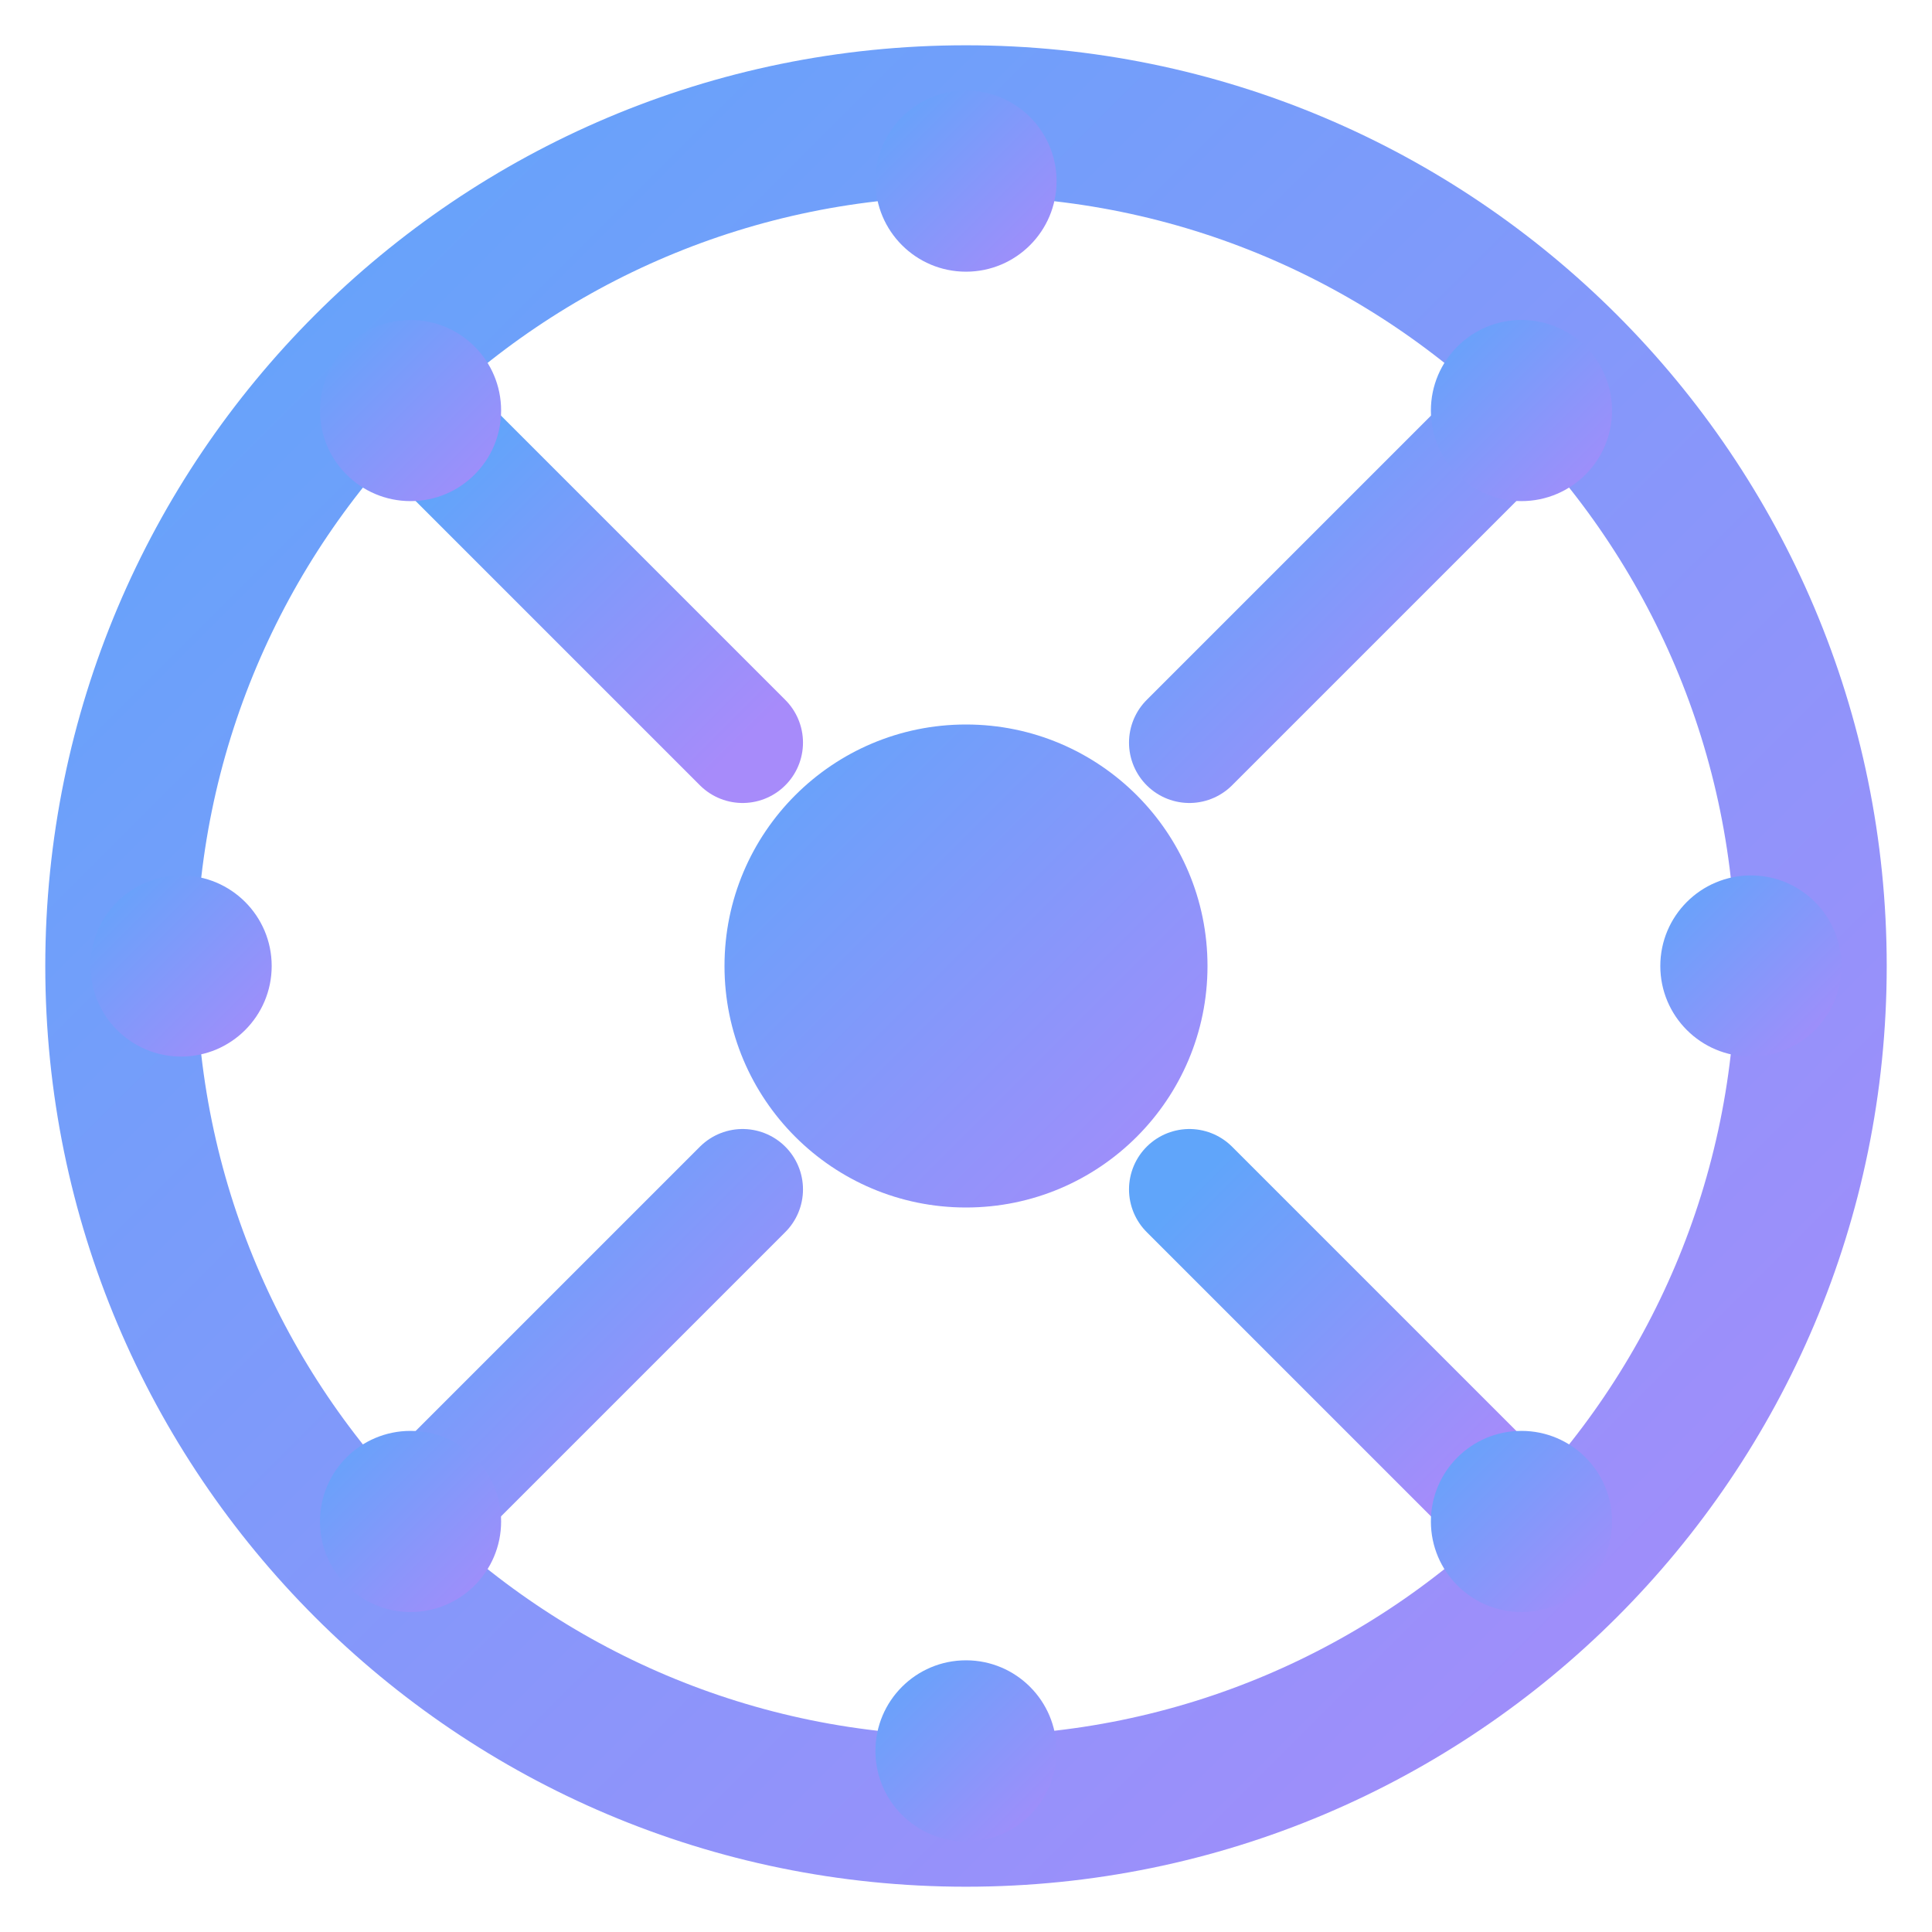
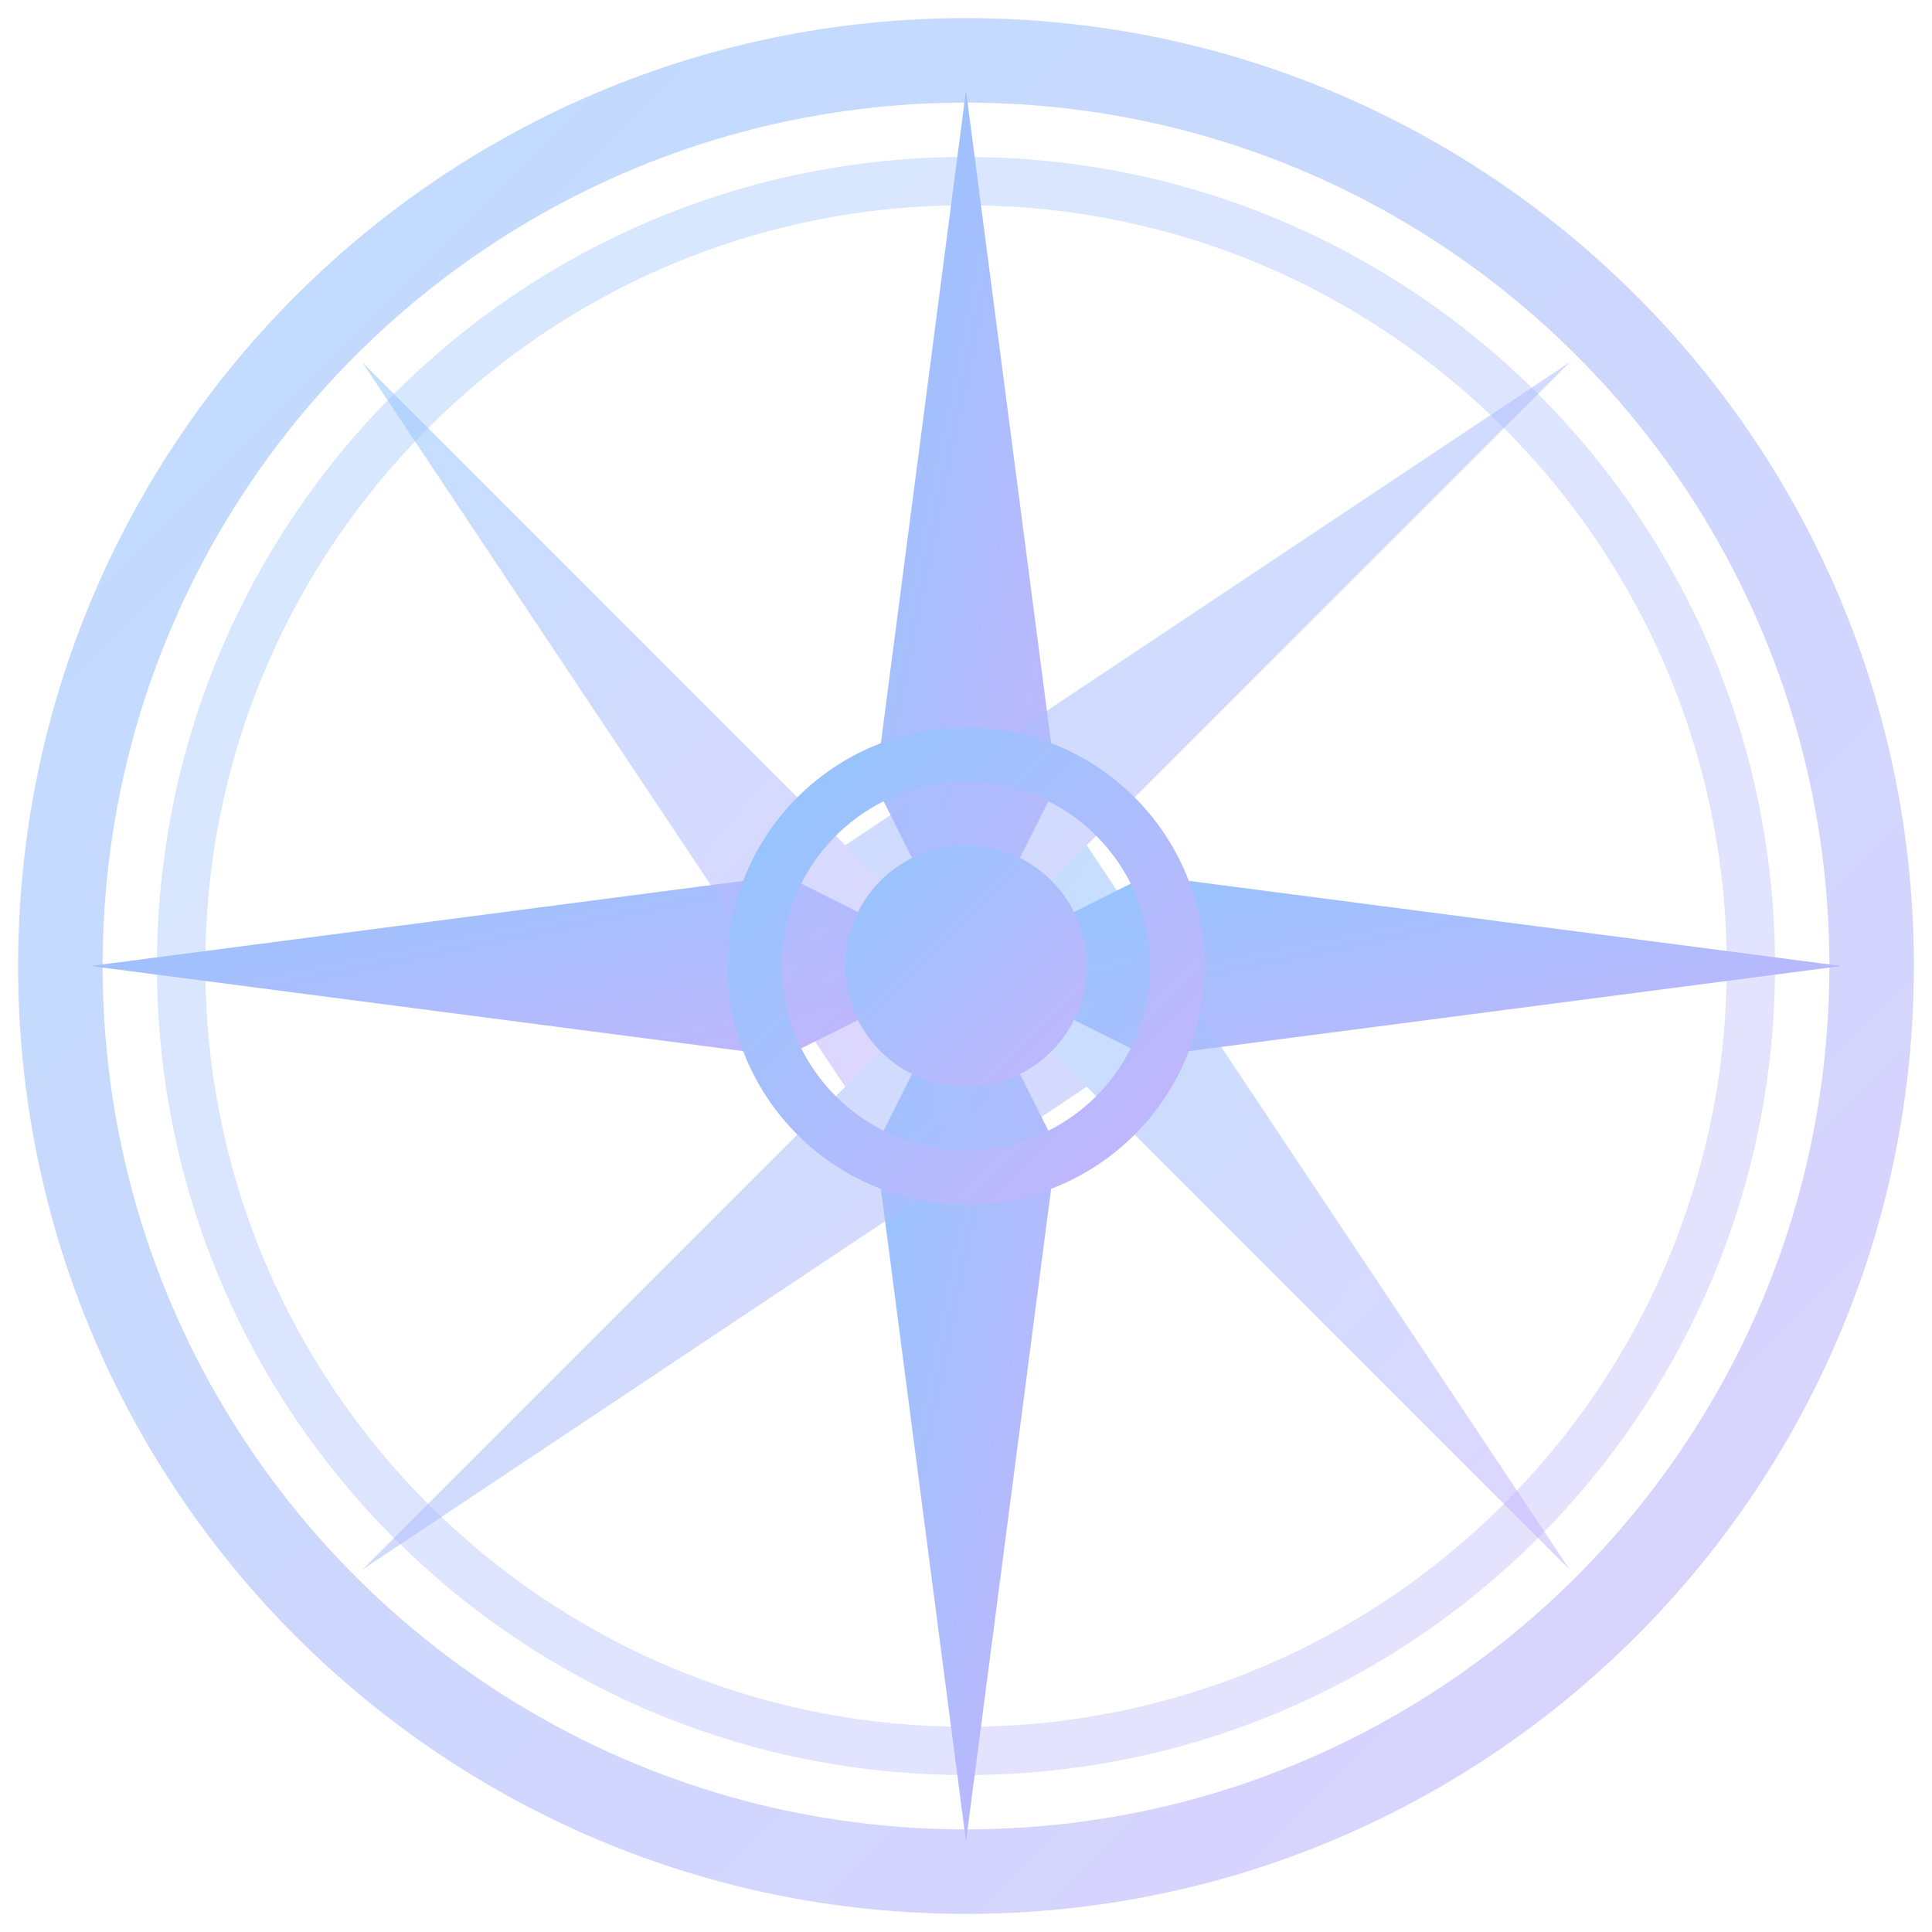
<svg xmlns="http://www.w3.org/2000/svg" viewBox="0 0 32 32">
  <defs>
    <linearGradient id="g" x1="0" y1="0" x2="1" y2="1">
-       <stop offset="0%" stop-color="#60a5fa" />
-       <stop offset="100%" stop-color="#a78bfa" />
+       <stop offset="0%" stop-color="#93c5fd" />
+       <stop offset="100%" stop-color="#c4b5fd" />
    </linearGradient>
  </defs>
-   <circle cx="16" cy="16" r="14" fill="none" stroke="url(#g)" stroke-width="2.5" />
-   <circle cx="16" cy="16" r="4" fill="url(#g)" />
-   <g stroke="url(#g)" stroke-width="2" stroke-linecap="round">
-     <line x1="16" y1="4" x2="16" y2="12" />
-     <line x1="16" y1="20" x2="16" y2="28" />
-     <line x1="4" y1="16" x2="12" y2="16" />
-     <line x1="20" y1="16" x2="28" y2="16" />
-     <line x1="7.5" y1="7.5" x2="12.3" y2="12.3" />
-     <line x1="19.7" y1="19.7" x2="24.5" y2="24.5" />
-     <line x1="24.5" y1="7.5" x2="19.7" y2="12.3" />
-     <line x1="12.3" y1="19.7" x2="7.5" y2="24.5" />
-   </g>
-   <g fill="url(#g)">
-     <circle cx="16" cy="3" r="1.5" />
-     <circle cx="16" cy="29" r="1.5" />
-     <circle cx="3" cy="16" r="1.5" />
-     <circle cx="29" cy="16" r="1.5" />
-     <circle cx="6.8" cy="6.8" r="1.5" />
-     <circle cx="25.2" cy="25.2" r="1.5" />
-     <circle cx="25.2" cy="6.8" r="1.5" />
-     <circle cx="6.8" cy="25.2" r="1.5" />
-   </g>
+   <circle cx="16" cy="16" r="15" fill="none" stroke="url(#g)" stroke-width="1.4" opacity="0.6" />
+   <circle cx="16" cy="16" r="13" fill="none" stroke="url(#g)" stroke-width="0.8" opacity="0.4" />
+   <polygon points="16,1.5 17.5,13 16,16 14.5,13" fill="url(#g)" />
+   <polygon points="16,30.5 14.5,19 16,16 17.5,19" fill="url(#g)" />
+   <polygon points="30.5,16 19,14.5 16,16 19,17.5" fill="url(#g)" />
+   <polygon points="1.5,16 13,17.5 16,16 13,14.5" fill="url(#g)" />
+   <polygon points="26,6 18,14 16,16 14,14" fill="url(#g)" opacity="0.55" />
+   <polygon points="6,26 14,18 16,16 18,18" fill="url(#g)" opacity="0.55" />
+   <polygon points="26,26 18,18 16,16 18,14" fill="url(#g)" opacity="0.55" />
+   <polygon points="6,6 14,14 16,16 14,18" fill="url(#g)" opacity="0.55" />
+   <circle cx="16" cy="16" r="2" fill="url(#g)" />
+   <circle cx="16" cy="16" r="3.5" fill="none" stroke="url(#g)" stroke-width="0.9" />
</svg>
